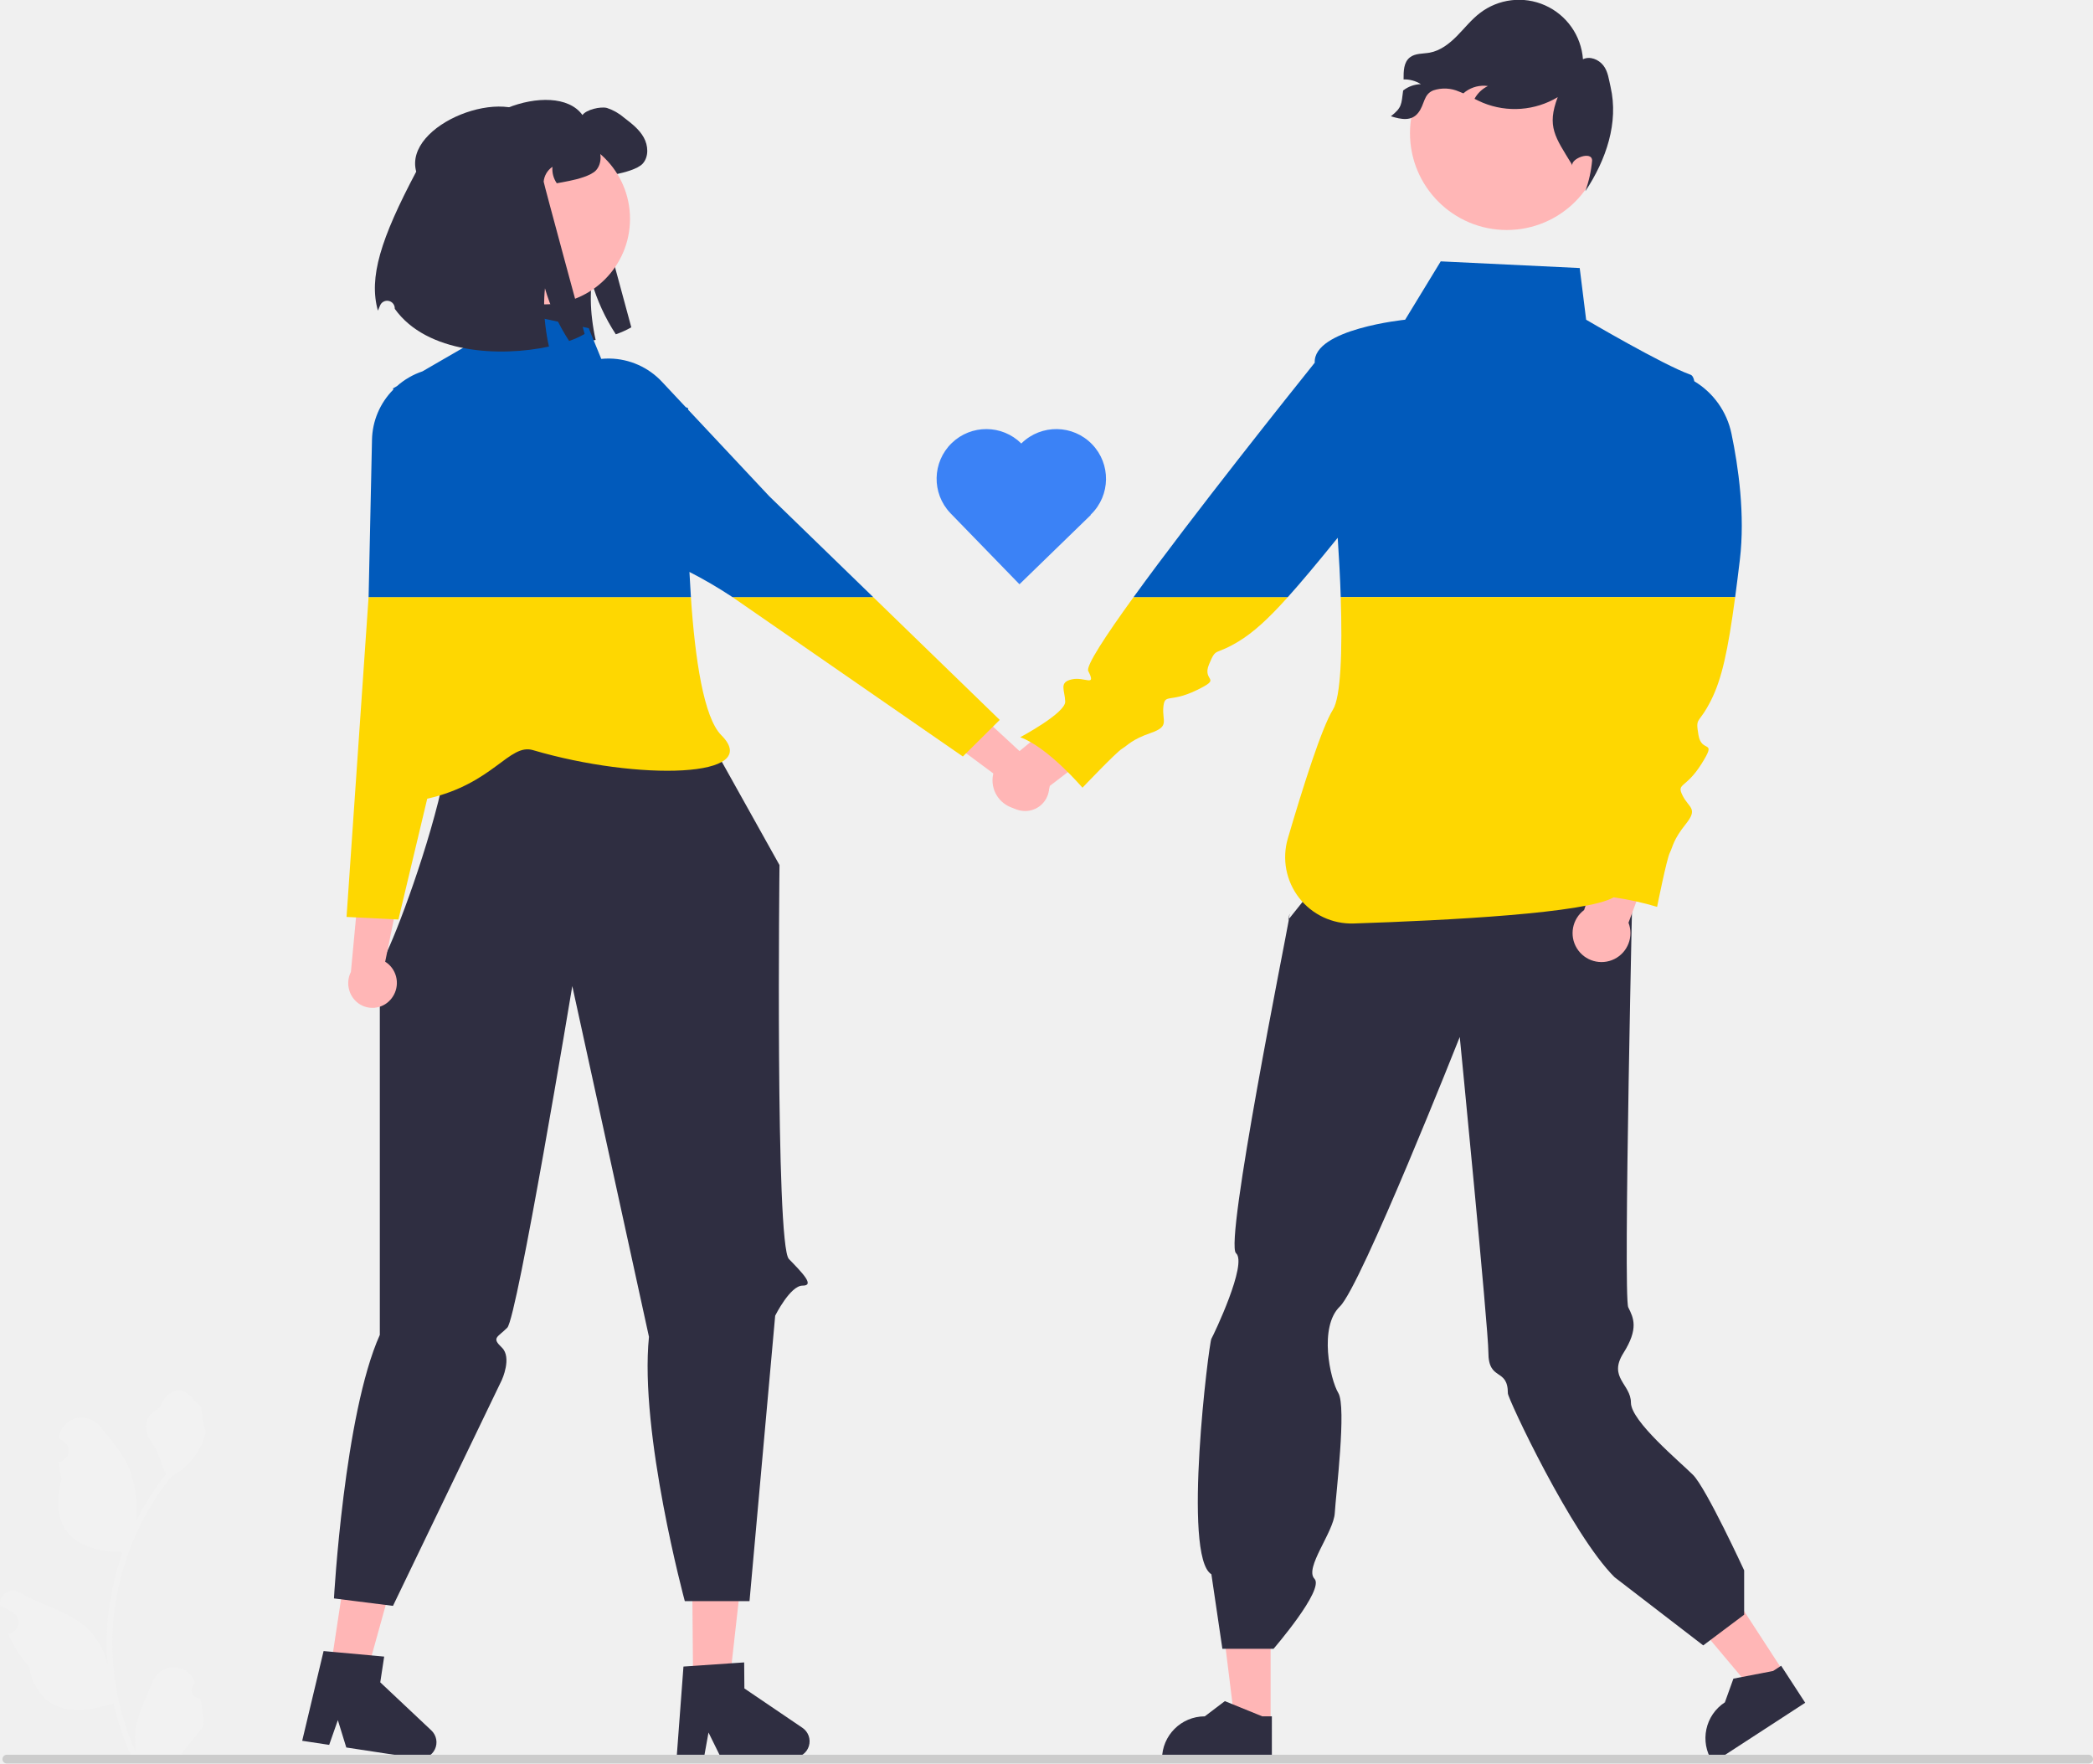
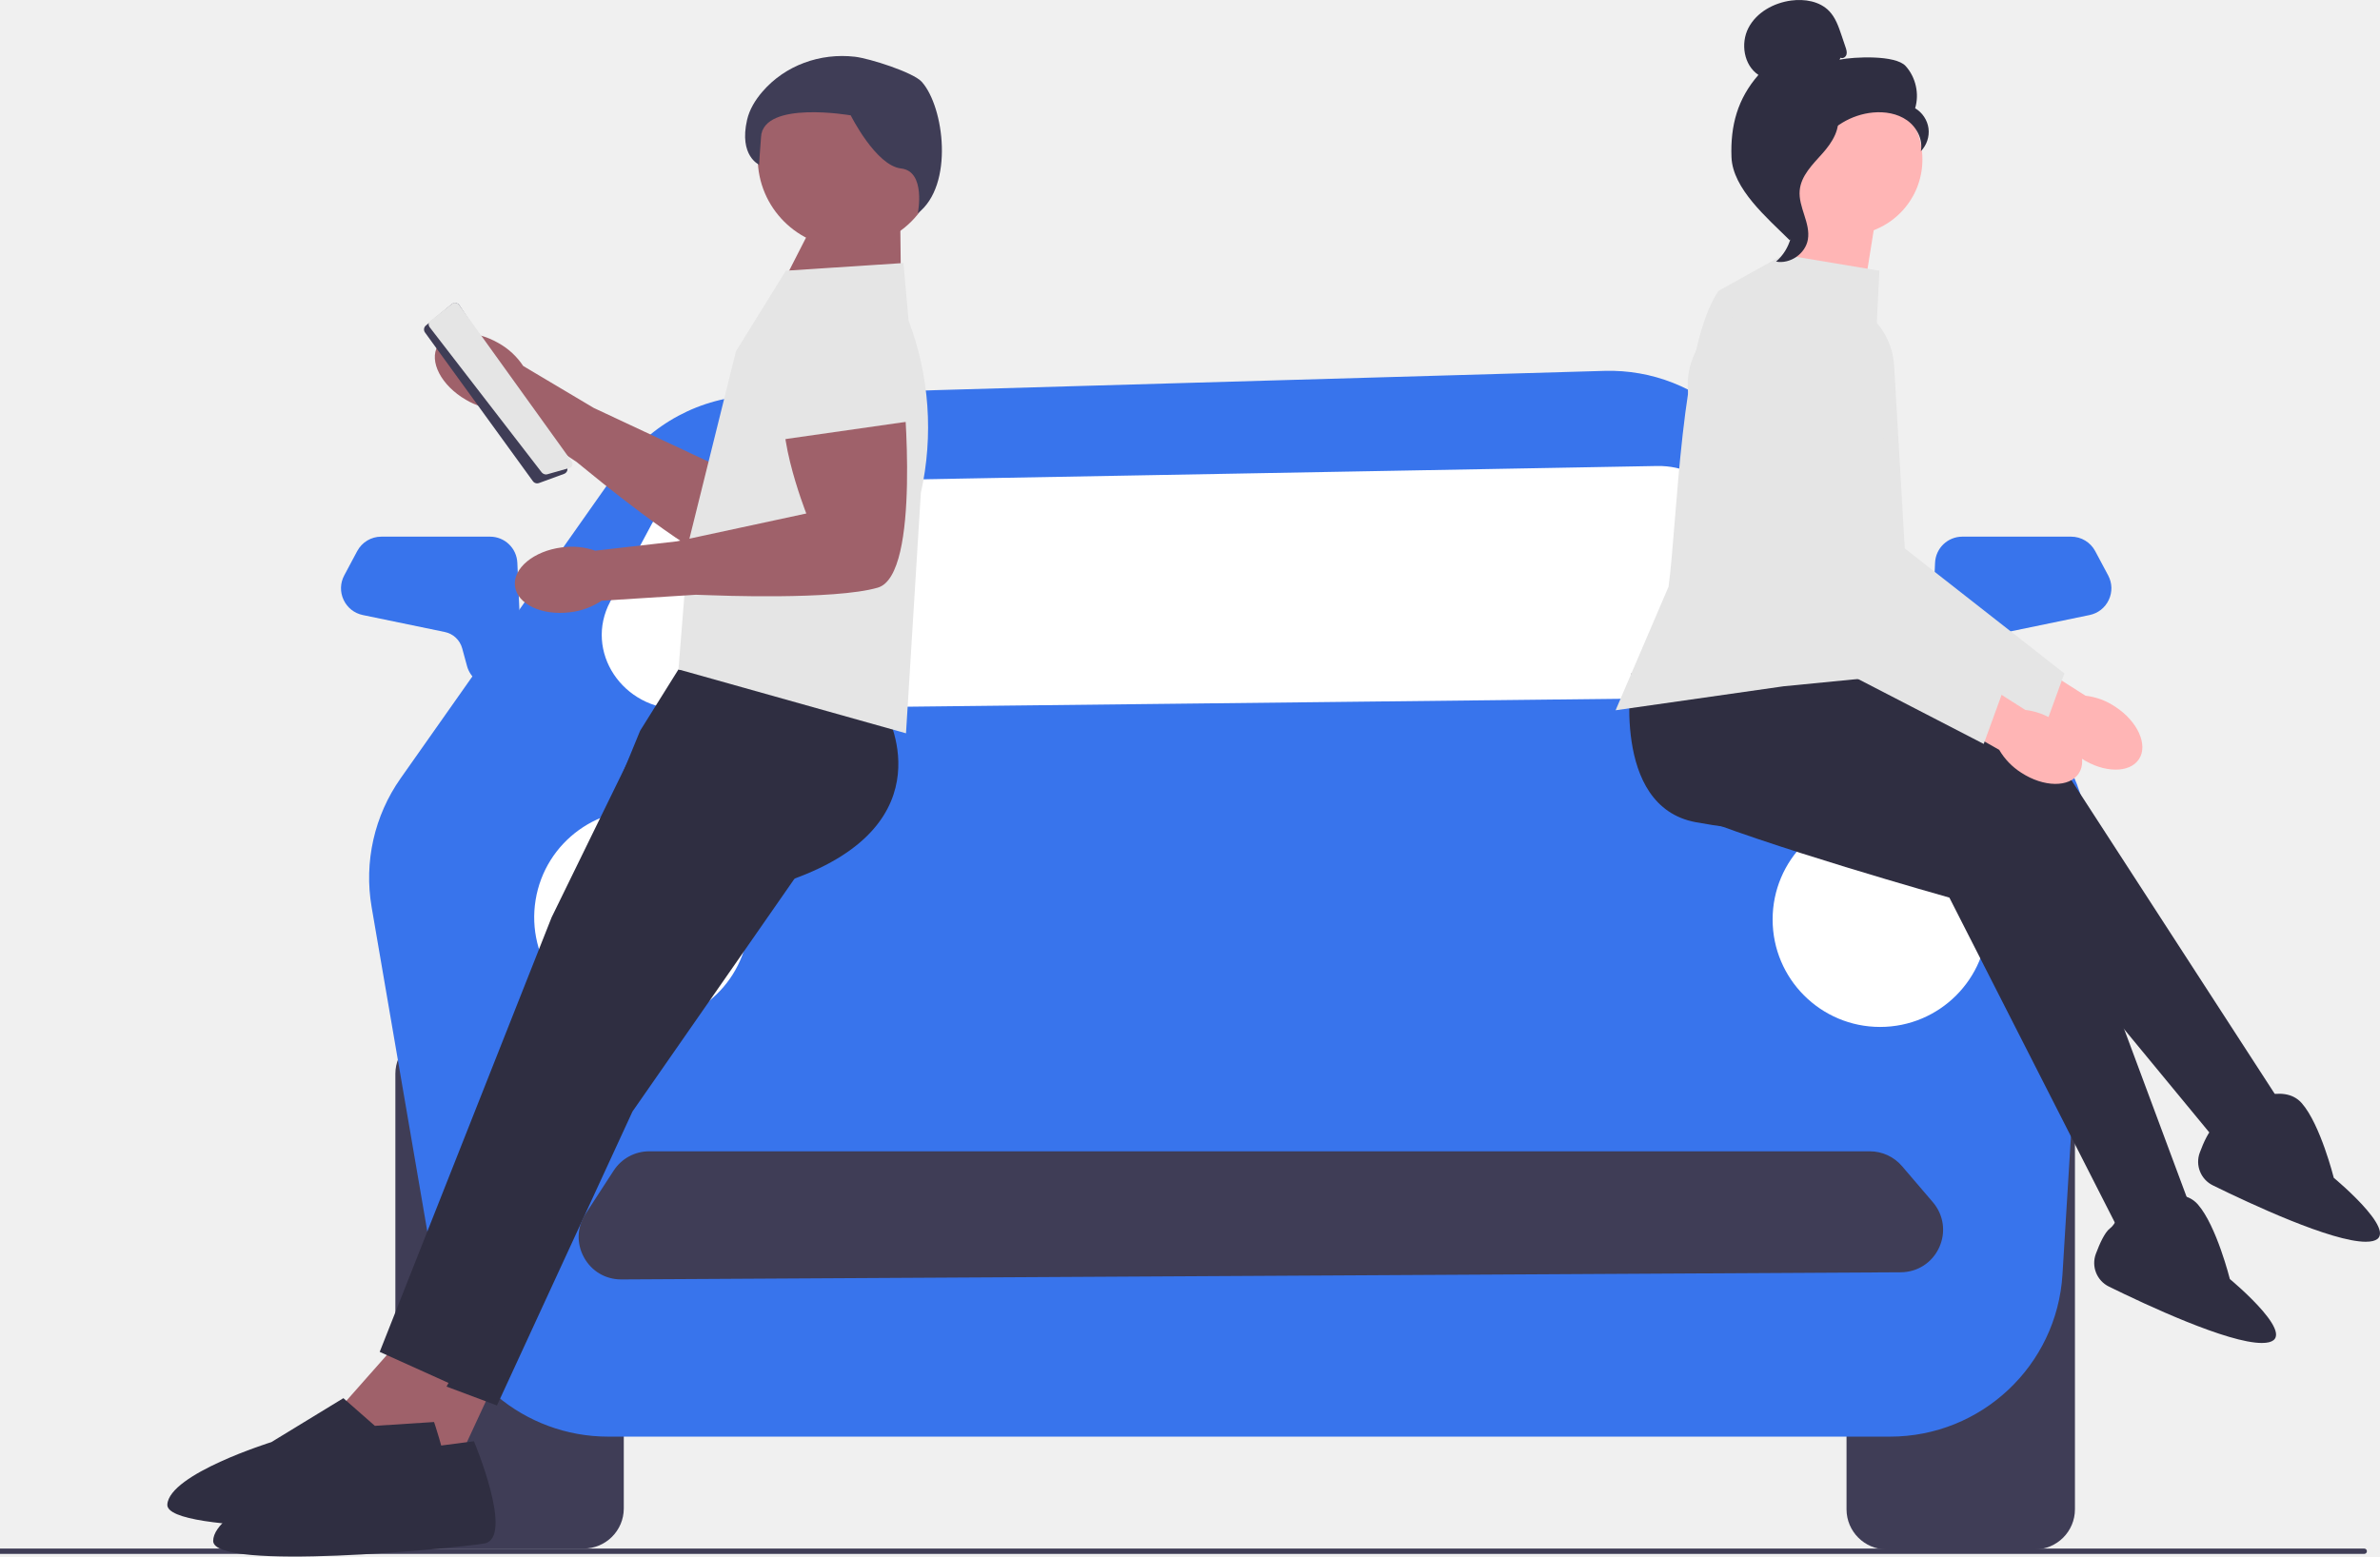
- <svg xmlns="http://www.w3.org/2000/svg" data-name="Layer 1" width="567.338" height="478.016" viewBox="0 0 567.338 478.016">
-   <path d="M441.806,255.712c-3.529-12.867,24.936-23.901,32.41-13.539,1.039-1.473,4.881-2.368,6.643-1.916a13.744,13.744,0,0,1,4.691,2.675c1.988,1.527,4.049,3.109,5.269,5.305,1.229,2.187,1.419,5.17-.235,7.068-1.311,1.509-5.179,2.485-7.149,2.883-1.374.28-2.531.506-3.525.669a6.739,6.739,0,0,1-1.175-4.456,5.47,5.47,0,0,0-2.386,4.013c-.027.334,11.108,41.304,11.108,41.304a24.287,24.287,0,0,1-4.203,1.889,52.848,52.848,0,0,1-6.553-14.28,45.762,45.762,0,0,0,.127,10.168,55.948,55.948,0,0,0,.958,5.631c-13.232,2.856-33.133,1.916-41.792-10.231l-.004-.151a2.067,2.067,0,0,0-3.993-.721c-.21.536-.403 1-.576,1.369C428.9,284.371,432.163,273.932,441.806,255.712Z" transform="translate(-316.3312 -210.9919)" fill="#2f2e41" />
-   <polygon points="187.875 456.283 197.734 456.2 202.098 417.287 187.548 417.41 187.875 456.283" fill="#ffb6b6" />
-   <path d="M533.853,679.343,518.108,668.663l-.059-7.055-3.386.227-10.496.724-2.573.171-1.868,24.935,7.396-.067,1.26-6.991,3.431,6.956,19.601-.164a4.408,4.408,0,0,0,2.439-8.055Z" transform="translate(-316.3312 -210.9919)" fill="#2f2e41" />
-   <polygon points="89.571 452.439 99.318 453.92 109.798 416.192 95.412 414.006 89.571 452.439" fill="#ffb6b6" />
-   <path d="M433.261,680.048l-13.853-13.042,1.06-6.975-3.379-.313-10.477-.95-2.568-.239-5.798,24.323,7.313,1.107,2.353-6.703,2.285,7.412,19.379,2.947a4.408,4.408,0,0,0,3.685-7.566Z" transform="translate(-316.3312 -210.9919)" fill="#2f2e41" />
-   <path d="M499.672,395.413l27.953,50.064s-1.166,102.965,2.549,106.784,7.078,7.244,3.715,7.213-7.434,8.153-7.434,8.153l-6.957,77.364h-17.543s-12.344-45.623-9.713-71.64l-20.782-95.077S456.528,568.188,453.837,570.879s-4.314,2.672-1.484,5.372,0,8.808,0,8.808l-29.498,61.221-16-2.018s2.774-49.979,12.433-71.435V471.432c-.728,8.693,33.303-79.296,12.493-72.691C438.365,396.651,499.672,395.413,499.672,395.413Z" transform="translate(-316.3312 -210.9919)" fill="#2f2e41" />
-   <path d="M422.318,481.805a6.821,6.821,0,0,0-.702-9.488,6.544,6.544,0,0,0-.876-.634l4.751-23.317-10.984-6.574-3.055,32.646a6.802,6.802,0,0,0,1.568,8.155,6.51,6.51,0,0,0,9.183-.651Q422.262,481.874,422.318,481.805Z" transform="translate(-316.3312 -210.9919)" fill="#ffb6b6" />
-   <path d="M593.233,430.754a6.821,6.821,0,0,1-5.816-7.529,6.543,6.543,0,0,1,.228-1.057l-19.113-14.177,3.782-12.229,24.082,22.251a6.802,6.802,0,0,1,4.281,7.116,6.51,6.51,0,0,1-7.268,5.651Q593.321,430.767,593.233,430.754Z" transform="translate(-316.3312 -210.9919)" fill="#ffb6b6" />
-   <circle cx="147.594" cy="59.322" r="23.183" fill="#ffb6b6" />
-   <path d="M437.826,245.399" transform="translate(-316.3312 -210.9919)" fill="#2f2e41" />
-   <polygon points="483.533 453.271 475.415 458.549 451.193 429.75 463.174 421.96 483.533 453.271" fill="#ffb6b6" />
-   <path d="M805.657,672.546,780.694,688.777l-.205-.316a11.59,11.59,0,0,1,3.398-16.034l.001-0,2.31-6.424,10.757-2.072,2.179-1.417Z" transform="translate(-316.3312 -210.9919)" fill="#2f2e41" />
-   <polygon points="344.417 467.102 334.734 467.101 330.128 429.753 344.419 429.754 344.417 467.102" fill="#ffb6b6" />
-   <path d="M661.089,688.195l-29.776-.001v-.377a11.59,11.59,0,0,1,11.59-11.589h.001l5.439-4.126,10.148,4.127,2.599 0Z" transform="translate(-316.3312 -210.9919)" fill="#2f2e41" />
-   <path d="M760.974,447.632l-86.829,1.909-8.607,10.758s.744-3.793.082.373-17.414,87.23-14.247,90.016-6.004,22.02-6.678,23.193-7.933,59.07,0,63.831l2.98,20.209h13.866s13.891-16.075,11.095-18.989,5.2-12.604,5.505-17.8,3.225-28.764.963-32.542-5.319-17.96.418-23.458,32.498-73.057,32.498-73.057,7.776,79.202,7.758,85.421c-.024,8.088,5.287,4.085,5.287,11.185,0,1.434,17.294,38.303,28.916,49.827l24.035,18.488,11.093-8.32v-12.018s-10.28-22.298-13.866-25.884-16.827-14.563-16.827-19.584-6.233-6.77-2.041-13.426,2.758-9.525,1.324-12.394,1.286-120.415,1.286-120.415Z" transform="translate(-316.3312 -210.9919)" fill="#2f2e41" />
-   <circle cx="408.437" cy="36.107" r="26.238" fill="#ffb6b6" />
-   <path d="M745.729,457.66l7.386-22.233,13.289,2.447-8.645,23.228a7.843,7.843,0,1,1-12.03-3.442Z" transform="translate(-316.3312 -210.9919)" fill="#ffb6b6" />
-   <path d="M592.555,414.694l18.096-14.878,9.942,9.152L600.901,424.017a7.843,7.843,0,1,1-8.346-9.323Z" transform="translate(-316.3312 -210.9919)" fill="#ffb6b6" />
-   <path d="M693.353,242.509c2.829.878,5.556,1.396,7.395-.924s1.359-4.973,4.095-6.092a9.679,9.679,0,0,1,6.989.324c.398.148.786.314,1.165.481.213-.185.425-.36.656-.527a8.337,8.337,0,0,1,6-1.461,8.18,8.18,0,0,0-3.633,3.467c.758.379,1.525.758,2.302,1.082a22.697,22.697,0,0,0,20.254-1.535c-3.032,7.987-.675,10.834,3.772,18.128l.176.425c-.444-1.913,5.371-4.123,5.371-1.35a33.125,33.125,0,0,1-1.849,8.32c5.704-8.588,9.069-18.636,6.859-28.278-.471-2.024-.684-4.197-1.969-5.842-1.285-1.636-3.651-2.598-5.519-1.673a17.396,17.396,0,0,0-27.992-12.48c-2.311,1.784-4.132,4.123-6.194,6.203s-4.502,3.975-7.386,4.493c-1.83.324-3.892.129-5.352,1.285-1.692,1.34-1.71,3.698-1.701,5.963a8.327,8.327,0,0,1,4.687,1.285,8.148,8.148,0,0,0-4.733,1.664.508.508,0,0,0-.074.055C696.172,239.328,696.375,240.133,693.353,242.509Z" transform="translate(-316.3312 -210.9919)" fill="#2f2e41" />
-   <path d="M370.59,671.321a2.269,2.269,0,0,1-1.645-3.933l.155-.618q-.031-.074-.062-.148a6.094,6.094,0,0,0-11.241.042c-1.839,4.428-4.179,8.864-4.756,13.546a18.029,18.029,0,0,0,.316,6.2,72.281,72.281,0,0,1-6.575-30.021,69.764,69.764,0,0,1,.433-7.783q.358-3.178.995-6.31a73.119,73.119,0,0,1,14.5-30.99,19.459,19.459,0,0,0,8.093-8.397,14.843,14.843,0,0,0,1.35-4.056c-.394.052-1.486-5.949-1.188-6.317-.549-.833-1.532-1.247-2.131-2.06-2.982-4.043-7.091-3.337-9.236,2.157-4.582,2.313-4.627,6.148-1.815,9.837,1.789,2.347,2.035,5.522,3.604,8.035-.162.207-.329.407-.491.614a73.591,73.591,0,0,0-7.681,12.169,30.592,30.592,0,0,0-1.826-14.21c-1.748-4.217-5.025-7.769-7.91-11.415a6.279,6.279,0,0,0-11.184,3.083q-.009.081-.017.161.643.363,1.259.77a3.078,3.078,0,0,1-1.241,5.602l-.063.01a30.626,30.626,0,0,0,.807,4.579c-3.702,14.316,4.29,19.53,15.701,19.764.252.129.497.258.749.381a75.115,75.115,0,0,0-4.043,19.028,71.243,71.243,0,0,0,.052,11.503l-.019-.136a18.826,18.826,0,0,0-6.427-10.87c-4.946-4.063-11.933-5.559-17.268-8.824a3.533,3.533,0,0,0-5.411,3.437l.022.143a20.677,20.677,0,0,1,2.319,1.117q.643.363,1.259.77a3.078,3.078,0,0,1-1.241,5.602l-.063.01c-.045.006-.084.013-.129.019a30.654,30.654,0,0,0,5.639,8.829c2.315,12.497,12.256,13.683,22.89,10.044h.006a75.093,75.093,0,0,0,5.044,14.726h18.02c.065-.2.123-.407.181-.607a20.474,20.474,0,0,1-4.986-.297c1.337-1.641,2.674-3.294,4.011-4.935a1.121,1.121,0,0,0,.084-.097c.678-.84,1.363-1.673,2.041-2.512l0-.001a29.99,29.99,0,0,0-.879-7.64Z" transform="translate(-316.3312 -210.9919)" fill="#f2f2f2" />
-   <path d="M316.999,687.818a1.186,1.186,0,0,0,1.19,1.19h564.29a1.19,1.19,0,1,0,0-2.38h-564.29A1.187,1.187,0,0,0,316.999,687.818Z" transform="translate(-316.3312 -210.9919)" fill="#ccc" />
-   <path d="M503.213,366.022c.111,2.279.242,4.56.394,6.82h11.261l-.161-.111A121.192,121.192,0,0,0,503.213,366.022Z" transform="translate(-316.3312 -210.9919)" fill="none" />
-   <path d="M410.267,459.537l14.065.698,7.806-32.744c17.946-4.035,22.203-15.069,28.655-13.17,28.622,8.426,62.638,7.533,51.062-4.042-4.746-4.746-7.11-20.5-8.248-37.437h-87.366Z" transform="translate(-316.3312 -210.9919)" fill="#fed701" />
-   <polygon points="198.537 161.851 260.993 205.057 270.992 195.141 236.689 161.851 198.537 161.851" fill="#fed701" />
-   <path d="M524.86,345.514,502.855,322.038c.007-.246.012-.386.012-.386l-.671-.317-6.401-6.829a19.867,19.867,0,0,0-14.211-6.326,20.389,20.389,0,0,0-2.273.092l-3.397-8.322-28.416-6.028-5.642,11.357-11.017,6.378a19.901,19.901,0,0,0-6.907,3.999l-1.076.623.08.327a19.838,19.838,0,0,0-5.77,13.604l-.914,42.49-.01.142h87.366c-.152-2.26-.283-4.541-.394-6.82a121.192,121.192,0,0,1,11.495,6.709l.161.111h38.152Z" transform="translate(-316.3312 -210.9919)" fill="#015abb" />
-   <path d="M611.318,392.877c2.271,4.488-.919,1.46-4.488,2.271-3.569.811-1.839,2.92-1.758,6.029s-12.194,9.652-12.194,9.652c7.489,2.677,16.87,13.681,16.87,13.681s9.085-9.571,10.734-10.571c1.649-1,2.569-2.46,7.787-4.272,5.218-1.811,3.028-3.19,3.407-7.029.379-3.839,1.649-1,8.976-4.542s1.379-2.19,3.407-7.029c2.028-4.84,1.379-2.19,7.976-6.191,3.965-2.405,7.904-5.937,13.384-12.033H623.607C615.895,383.496,610.644,391.544,611.318,392.877Z" transform="translate(-316.3312 -210.9919)" fill="#fed701" />
-   <path d="M787.938,362.778c1.465-12.211-.388-25.251-2.272-34.267a21.716,21.716,0,0,0-10.058-14.167c-.191-.979-.531-1.606-1.052-1.791-7.458-2.651-28.277-14.899-28.277-14.899l-1.745-14.006L706.86,281.837l-9.64,15.816s-24.972,2.51-24.509,11.652c-6.048,7.543-32.968,41.249-49.104,63.538h41.813c3.637-4.046,7.953-9.219,13.41-15.949.037-.046.072-.093.109-.139.367,5.456.649,10.914.817,16.088H786.67C787.076,369.808,787.494,366.474,787.938,362.778Z" transform="translate(-316.3312 -210.9919)" fill="#015abb" />
-   <path d="M786.67,372.843H679.756c.477,14.703.022,27.101-2.118,30.515-3.004,4.792-8.089,20.829-12.222,34.91a17.995,17.995,0,0,0,17.859,23.046c25.642-.845,63.164-2.802,70.477-7.093a81.014,81.014,0,0,1,11.758,2.584s2.588-12.94,3.45-14.665c.863-1.725.863-3.45,4.313-7.764,3.451-4.313.863-4.313-.863-7.764-1.725-3.45.863-1.725,5.176-8.626,4.313-6.901,0-2.588-.863-7.764-.863-5.176,0-2.588,3.451-9.489C783.033,395.016,784.708,387.513,786.67,372.843Z" transform="translate(-316.3312 -210.9919)" fill="#fed701" />
-   <path d="M429.153,257.519c-3.529-12.867,24.936-23.901,32.41-13.539,1.039-1.473,4.881-2.368,6.643-1.916a13.744,13.744,0,0,1,4.691,2.675c1.988,1.527,4.049,3.109,5.269,5.305,1.229,2.187,1.419,5.17-.235,7.068-1.311,1.509-5.179,2.485-7.149,2.883-1.374.28-2.531.506-3.525.669a6.739,6.739,0,0,1-1.175-4.456,5.47,5.47,0,0,0-2.386,4.013c-.027.334,11.108,41.304,11.108,41.304a24.287,24.287,0,0,1-4.203,1.889,52.848,52.848,0,0,1-6.553-14.28,45.762,45.762,0,0,0,.127,10.168,55.95,55.95,0,0,0,.958,5.631c-13.232,2.856-33.133,1.916-41.792-10.231l-.004-.151a2.067,2.067,0,0,0-3.993-.721c-.21.536-.403 1-.576,1.369C416.247,286.179,419.51,275.74,429.153,257.519Z" transform="translate(-316.3312 -210.9919)" fill="#2f2e41" />
-   <path d="M593.272,331.109l0,0c-.034.033-.065.067-.098.1a13.472,13.472,0,0,0-18.874-.102l0,0a13.472,13.472,0,0,0-.401,18.921l-.003.003.126.13,0,0,18.649,19.202L612.003,350.587l-.054-.055c.032-.031.066-.06.099-.091l0,0a13.474,13.474,0,0,0,.278-19.054l0,0A13.474,13.474,0,0,0,593.272,331.109Z" transform="translate(-316.3312 -210.9919)" fill="#3b82f6" />
+ <svg xmlns="http://www.w3.org/2000/svg" width="892.91" height="584.158" viewBox="0 0 892.91 584.158">
+   <path d="m887,583.158H0v-2h887c.552,0,1,.448,1,1h0c0,.552-.448,1-1,1Z" fill="#3f3d56" />
+   <g>
+     <path d="m218.965,581.158h-55.571c-8.306,0-15.063-6.758-15.063-15.064v-163.112c0-8.307,6.758-15.064,15.063-15.064h55.571c8.306,0,15.063,6.758,15.063,15.064v163.112c0,8.307-6.758,15.064-15.063,15.064h0Z" fill="#3f3d56" />
+     <path d="m763.398,581.478h-55.571c-8.306,0-15.063-6.758-15.063-15.064v-163.112c0-8.307,6.758-15.064,15.063-15.064h55.571c8.306,0,15.063,6.758,15.063,15.064v163.112c0,8.307-6.758,15.064-15.063,15.064Z" fill="#3f3d56" />
+     <path d="m232.139,175.857l-81.833,116.226c-9.875,14.025-13.79,31.391-10.888,48.297l24.871,144.899c5.342,31.122,32.327,53.87,63.905,53.87h480.876c34.271,0,62.624-26.67,64.718-60.877l9.598-156.767c1.143-18.663-5.827-36.91-19.12-50.059l-114.786-113.546c-12.6-12.463-29.752-19.226-47.467-18.716l-318.725,9.187c-20.428.589-39.383,10.774-51.148,27.484l-0.0 0Z" fill="#3874ec" />
+     <path d="m244.604,196.49l-15.646,29.256c-9.97,18.643,4.567,40.658,26.685,40.412l391.727-4.351c24.061-.267,37.613-26.203,23.223-44.445l-24.665-31.266c-5.688-7.21-14.707-11.387-24.217-11.215l-351.415,6.362c-10.896.197-20.778,6.062-25.69,15.247h-0Z" fill="#fff" />
+     <path d="m734.955,257.541c-2.531,0-4.996-.939-6.889-2.652-2.145-1.941-3.375-4.714-3.375-7.608l.001-6.431,1.289-29.638c.24-5.504,4.742-9.815,10.25-9.815h40.78c3.797,0,7.266,2.081,9.054,5.432l4.859,9.111c1.536,2.882,1.622,6.229.236,9.184-1.386,2.957-4.015,5.031-7.211,5.691l-30.744,6.362c-3.179.656-5.684,3.011-6.538,6.145l-1.816,6.657c-1.111,4.071-4.679,7.089-8.878,7.509-.339.034-.679.051-1.017.051h0Z" fill="#3874ec" />
+     <path d="m184.099,257.49c-4.199-.42-7.768-3.438-8.878-7.509l-1.816-6.657c-.854-3.134-3.36-5.489-6.538-6.145l-30.744-6.362c-3.197-.66-5.825-2.734-7.211-5.691-1.386-2.955-1.3-6.303.236-9.184l4.859-9.111c1.788-3.351,5.257-5.432,9.054-5.432h40.78c5.509,0,10.011,4.311,10.25,9.815l1.289,29.638.001,6.431c0,2.893-1.231,5.666-3.375,7.608-1.893,1.713-4.358,2.652-6.889,2.652-.338,0-.678-.016-1.017-.051l-0-0Z" fill="#3874ec" />
+     <circle cx="240.749" cy="344.228" r="40.328" transform="translate(-137.5981 526.7297) rotate(-80.78253)" fill="#fff" />
+     <circle cx="705.366" cy="345.069" r="40.328" fill="#fff" />
+   </g>
+   <g>
+     <path d="m187.068,128.777c3.714,2.079,6.875,5.016,9.221,8.568l26.481,15.747,44.994,21.074s10.611-37.721,23.288-40.13c12.677-2.409,33.593,25.547,33.593,25.547,0,0-36.459,59.034-52.341,52.981-15.882-6.053-51.367-35.449-51.367-35.449l-4.635-3.767-29.483-19.613c-4.249-.258-8.375-1.531-12.031-3.711-9.221-5.327-13.947-14.403-10.556-20.27,3.391-5.868,13.614-6.305,22.837-.975v-0Z" fill="#9f616a" />
+     <path d="m274.768,145.149l23.009-27.087,13.901,2.003c17.05,2.456,26.529,21.055,18.498,36.294l-8.009,15.196-47.399-26.406v-0Z" fill="#e5e5e5" />
+   </g>
+   <path d="m199.948,180.612l-40.498-55.829c-.601-.824-.454-1.979.334-2.629l9.715-8.022c.421-.348.973-.501,1.514-.421.539.081,1.025.385,1.329.841l40.238,60.389c.332.496.415,1.106.231,1.673-.185.569-.614,1.012-1.176,1.219l-9.453,3.46c-.695.255-1.471.084-1.997-.413-.086-.081-.165-.17-.236-.268v0Z" fill="#3f3d56" />
+   <path d="m203.167,177.199l-41.913-54.328c-.621-.802-.578-1.847.097-2.379l8.335-6.559c.361-.284.859-.38,1.365-.264.505.117.978.435,1.296.877l42.039,58.479c.346.48.473,1.045.348,1.549-.126.505-.486.877-.989,1.021l-8.459,2.406c-.622.177-1.353-.042-1.879-.538-.086-.081-.166-.169-.239-.264l-0.0 0Z" fill="#e5e5e5" />
+   <g>
+     <g>
+       <polygon points="186.444 516.902 168.22 556.228 138.486 542.8 161.506 513.066 186.444 516.902" fill="#9f616a" />
+       <path d="m155.751,543.759l22.061-2.877s15.347,36.448,3.837,38.366-101.671,10.551-101.671-.959,37.407-25.897,37.407-25.897l25.897-18.224,12.469,9.592h0Z" fill="#2f2e41" />
+     </g>
+     <path d="m329.358,263.685s26.856,40.285-30.693,65.223l-61.386,88.242-50.835,110.303-30.693-11.51,53.713-166.893,30.693-74.814,14.387-23.02,74.814,12.469v0Z" fill="#2f2e41" />
+   </g>
+   <g>
+     <g>
+       <polygon points="173.021 510.299 152.272 548.353 123.477 533.015 148.386 504.845 173.021 510.299" fill="#9f616a" />
+       <path d="m140.643,535.098l22.201-1.433s12.938,37.371,1.327,38.535-102.142,3.9-101.392-7.585c.75-11.485,39.016-23.404,39.016-23.404l27.03-16.497,11.817,10.384h0Z" fill="#2f2e41" />
+     </g>
+     <path d="m332.139,266.937s24.173,41.95-34.88,63.083l-67.008,84.053-57.918,106.754-29.877-13.486,64.479-163.037,35.505-72.654,15.857-22.033,73.842,17.32v0-0Z" fill="#2f2e41" />
+   </g>
+   <g>
+     <polygon points="307.91 78.37 289.682 114.077 338.171 121.621 337.643 73.613 307.91 78.37" fill="#9f616a" />
+     <circle cx="318.031" cy="59.266" r="33.753" fill="#9f616a" />
+   </g>
+   <path d="m339.909,275.195l5.566-90.169c4.816-21.583,3.212-44.103-4.614-64.786l-1.912-21.53-44.121,2.877-18.704,30.213-17.744,71.457-3.837,47.958,85.365,23.979-0-0Z" fill="#e5e5e5" />
+   <g>
+     <path d="m210.795,205.426c4.214-.593,8.509-.169,12.526,1.238l30.61-3.496,48.571-10.461s-14.387-36.448-5.755-46.04,42.203,0,42.203,0c0,0,6.714,69.059-9.592,73.855-16.306,4.796-62.345,2.877-62.345,2.877l-5.97-.192-35.34,2.235c-3.539,2.367-7.593,3.851-11.823,4.329-10.564,1.342-19.82-3.022-20.672-9.745-.853-6.723,7.019-13.26,17.588-14.6v-0Z" fill="#9f616a" />
+     <path d="m290.512,165.371l1.918-35.489,12.277-6.821c15.059-8.366,33.862.7,36.694,17.692l2.824,16.944-53.713,7.673-0-0Z" fill="#e5e5e5" />
+   </g>
+   <path d="m344.347,80.011s3.147-15.737-6.295-16.786-18.885-19.934-18.885-19.934c0,0-32.582-5.683-33.631,7.956-1.049,13.639-.647,10.608-.647,10.608,0,0-7.746-3.264-4.599-16.903.899-3.897,3.083-7.451,5.744-10.54,8.553-9.929,21.692-14.62,34.71-13.119,5.513.636,21.928,5.868,25.099,9.436,8.393,9.442,12.142,38.791-1.497,49.283Z" fill="#3f3d56" />
+   <path d="m233.066,480.151c-5.921,0-11.145-3.098-13.987-8.3-2.858-5.231-2.625-11.337.624-16.334l.483.313-.483-.313,10.527-16.196c2.953-4.543,7.951-7.255,13.369-7.255h457.877c4.668,0,9.086,2.035,12.119,5.583l11.553,13.512c4.08,4.773,4.993,11.284,2.381,16.994-2.611,5.71-8.134,9.278-14.412,9.313l-479.957,2.683h-.096l0.0 0Z" fill="#3f3d56" />
+   <g>
+     <g>
+       <path id="uuid-c41a9dec-9a1e-4145-9d9e-85b61b24e39c-469" d="m780.887,284.629c8.423,5.509,18.093,5.628,21.599.267s-.482-14.171-8.909-19.681c-3.336-2.247-7.162-3.663-11.157-4.128l-35.984-22.891-10.382,17.115,36.576,20.75c2.029,3.475,4.86,6.413,8.258,8.568v-0Z" fill="#ffb5b5" />
+       <path d="m678.541,228.218l88.279,45.628,7.68-21.12-59.879-46.905-3.986-68.43c-.487-8.357-4.678-15.931-11.498-20.782-6.82-4.85-15.351-6.324-23.404-4.043h0c-14.337,4.062-22.885,19.083-19.053,33.483l21.862,82.17v0Z" fill="#e5e5e5" />
+     </g>
+     <polygon points="699.865 105.768 703.992 79.971 676.132 68.621 672.004 107.832 699.865 105.768" fill="#ffb5b5" />
+     <path d="m612.129,252.556s-7.998,49.989,23.995,55.988,104.977,9.998,104.977,9.998l93.979,113.975,18.996-20.995-80.982-124.972-64.986-40.991-95.979,6.998Z" fill="#2f2e41" />
+     <path d="m619.765,244.463s-18.653,47.063,11.277,59.86,100.308,32.534,100.308,32.534l67.014,131.649,23.098-16.374-51.941-139.565-54.545-54.113-95.211-13.991v0Z" fill="#2f2e41" />
+     <path d="m705.109,101.589l-35.992-5.999-24.394,13.578c-14.198,20.652-15.372,86.153-18.723,110.99l-19.869,46.395,62.986-8.998,50.989-4.999-16.996-110.975,2-39.991-0-0s0,0,0,0Z" fill="#e5e5e5" />
+     <g>
+       <circle cx="692.824" cy="59.853" r="28.411" fill="#ffb5b5" />
+       <path d="m690.557,21.656c.822.48,1.923-.246,2.187-1.161s-.043-1.886-.348-2.788c-.511-1.513-1.022-3.027-1.533-4.54-1.087-3.22-2.241-6.553-4.596-9.004-3.554-3.699-9.202-4.64-14.286-3.959-6.529.876-12.971,4.411-16.007,10.257-3.036,5.846-1.743,14.004,3.742,17.652-7.818,8.961-10.544,18.948-10.113,30.832s13.381,22.822,21.827,31.194c1.886-1.143,3.601-6.501,2.564-8.448s.449-4.202-.836-5.994c-1.285-1.793-2.359,1.062-1.061-.721.819-1.125-2.379-3.713-1.161-4.386,5.892-3.257,7.851-10.6,11.551-16.224,4.463-6.783,12.102-11.377,20.186-12.139,4.453-.42,9.157.341,12.807,2.926s6.013,7.205,5.167,11.597c2.192-2.226,3.283-5.488,2.872-8.584s-2.317-5.96-5.014-7.536c1.64-5.424.235-11.662-3.572-15.859s-19.249-3.482-24.806-2.378" fill="#2f2e41" />
+       <path d="m689.694,42.393c-7.361.795-12.675,7.171-17.163,13.059-2.587,3.394-5.296,7.142-5.231,11.409.066,4.314,2.95,8.014,4.328,12.102,2.253,6.682.057,14.632-5.306,19.211,5.3,1.006,11.028-2.968,11.943-8.284,1.065-6.188-3.626-12.161-3.071-18.416.489-5.51,4.832-9.751,8.524-13.872,3.692-4.12,7.159-9.588,5.461-14.853" fill="#2f2e41" />
+     </g>
+     <g>
+       <path id="uuid-602720ae-55fd-41d2-82ec-6c1c04ce2ad1-470" d="m758.306,289.973c8.423,5.509,18.093,5.628,21.599.267s-.482-14.171-8.909-19.681c-3.336-2.247-7.162-3.663-11.157-4.128l-35.984-22.891-10.382,17.115,36.576,20.75c2.029,3.475,4.86,6.413,8.258,8.568Z" fill="#ffb5b5" />
+       <path d="m655.96,233.562l88.279,45.628,7.68-21.12-59.879-46.905-3.986-68.43c-.487-8.357-4.678-15.931-11.498-20.782-6.82-4.85-15.351-6.324-23.404-4.043h0c-14.337,4.062-22.885,19.083-19.053,33.483l21.862,82.17v0Z" fill="#e5e5e5" />
+     </g>
+     <path d="m801.544,450.844l2.043,1.167s13.997-7.998,20.995,0,11.997,27.994,11.997,27.994c0,0,28.994,23.995,11.997,23.995-12.794,0-43.151-14.163-57.379-21.166-4.542-2.236-6.657-7.547-4.89-12.291,1.473-3.955,3.377-8.104,5.282-9.533,2-1.5,3.249-4.749,3.999-7.623.679-2.604,3.618-3.878,5.955-2.542h0Z" fill="#2f2e41" />
+     <path d="m840.535,412.852l2.043,1.167s13.997-7.998,20.995,0,11.997,27.994,11.997,27.994c0,0,28.994,23.995,11.997,23.995-12.794,0-43.151-14.163-57.379-21.166-4.542-2.236-6.657-7.547-4.89-12.291,1.473-3.955,3.377-8.104,5.282-9.533,2-1.5,3.249-4.749,3.999-7.623.679-2.604,3.618-3.878,5.955-2.542h0Z" fill="#2f2e41" />
+   </g>
</svg>
